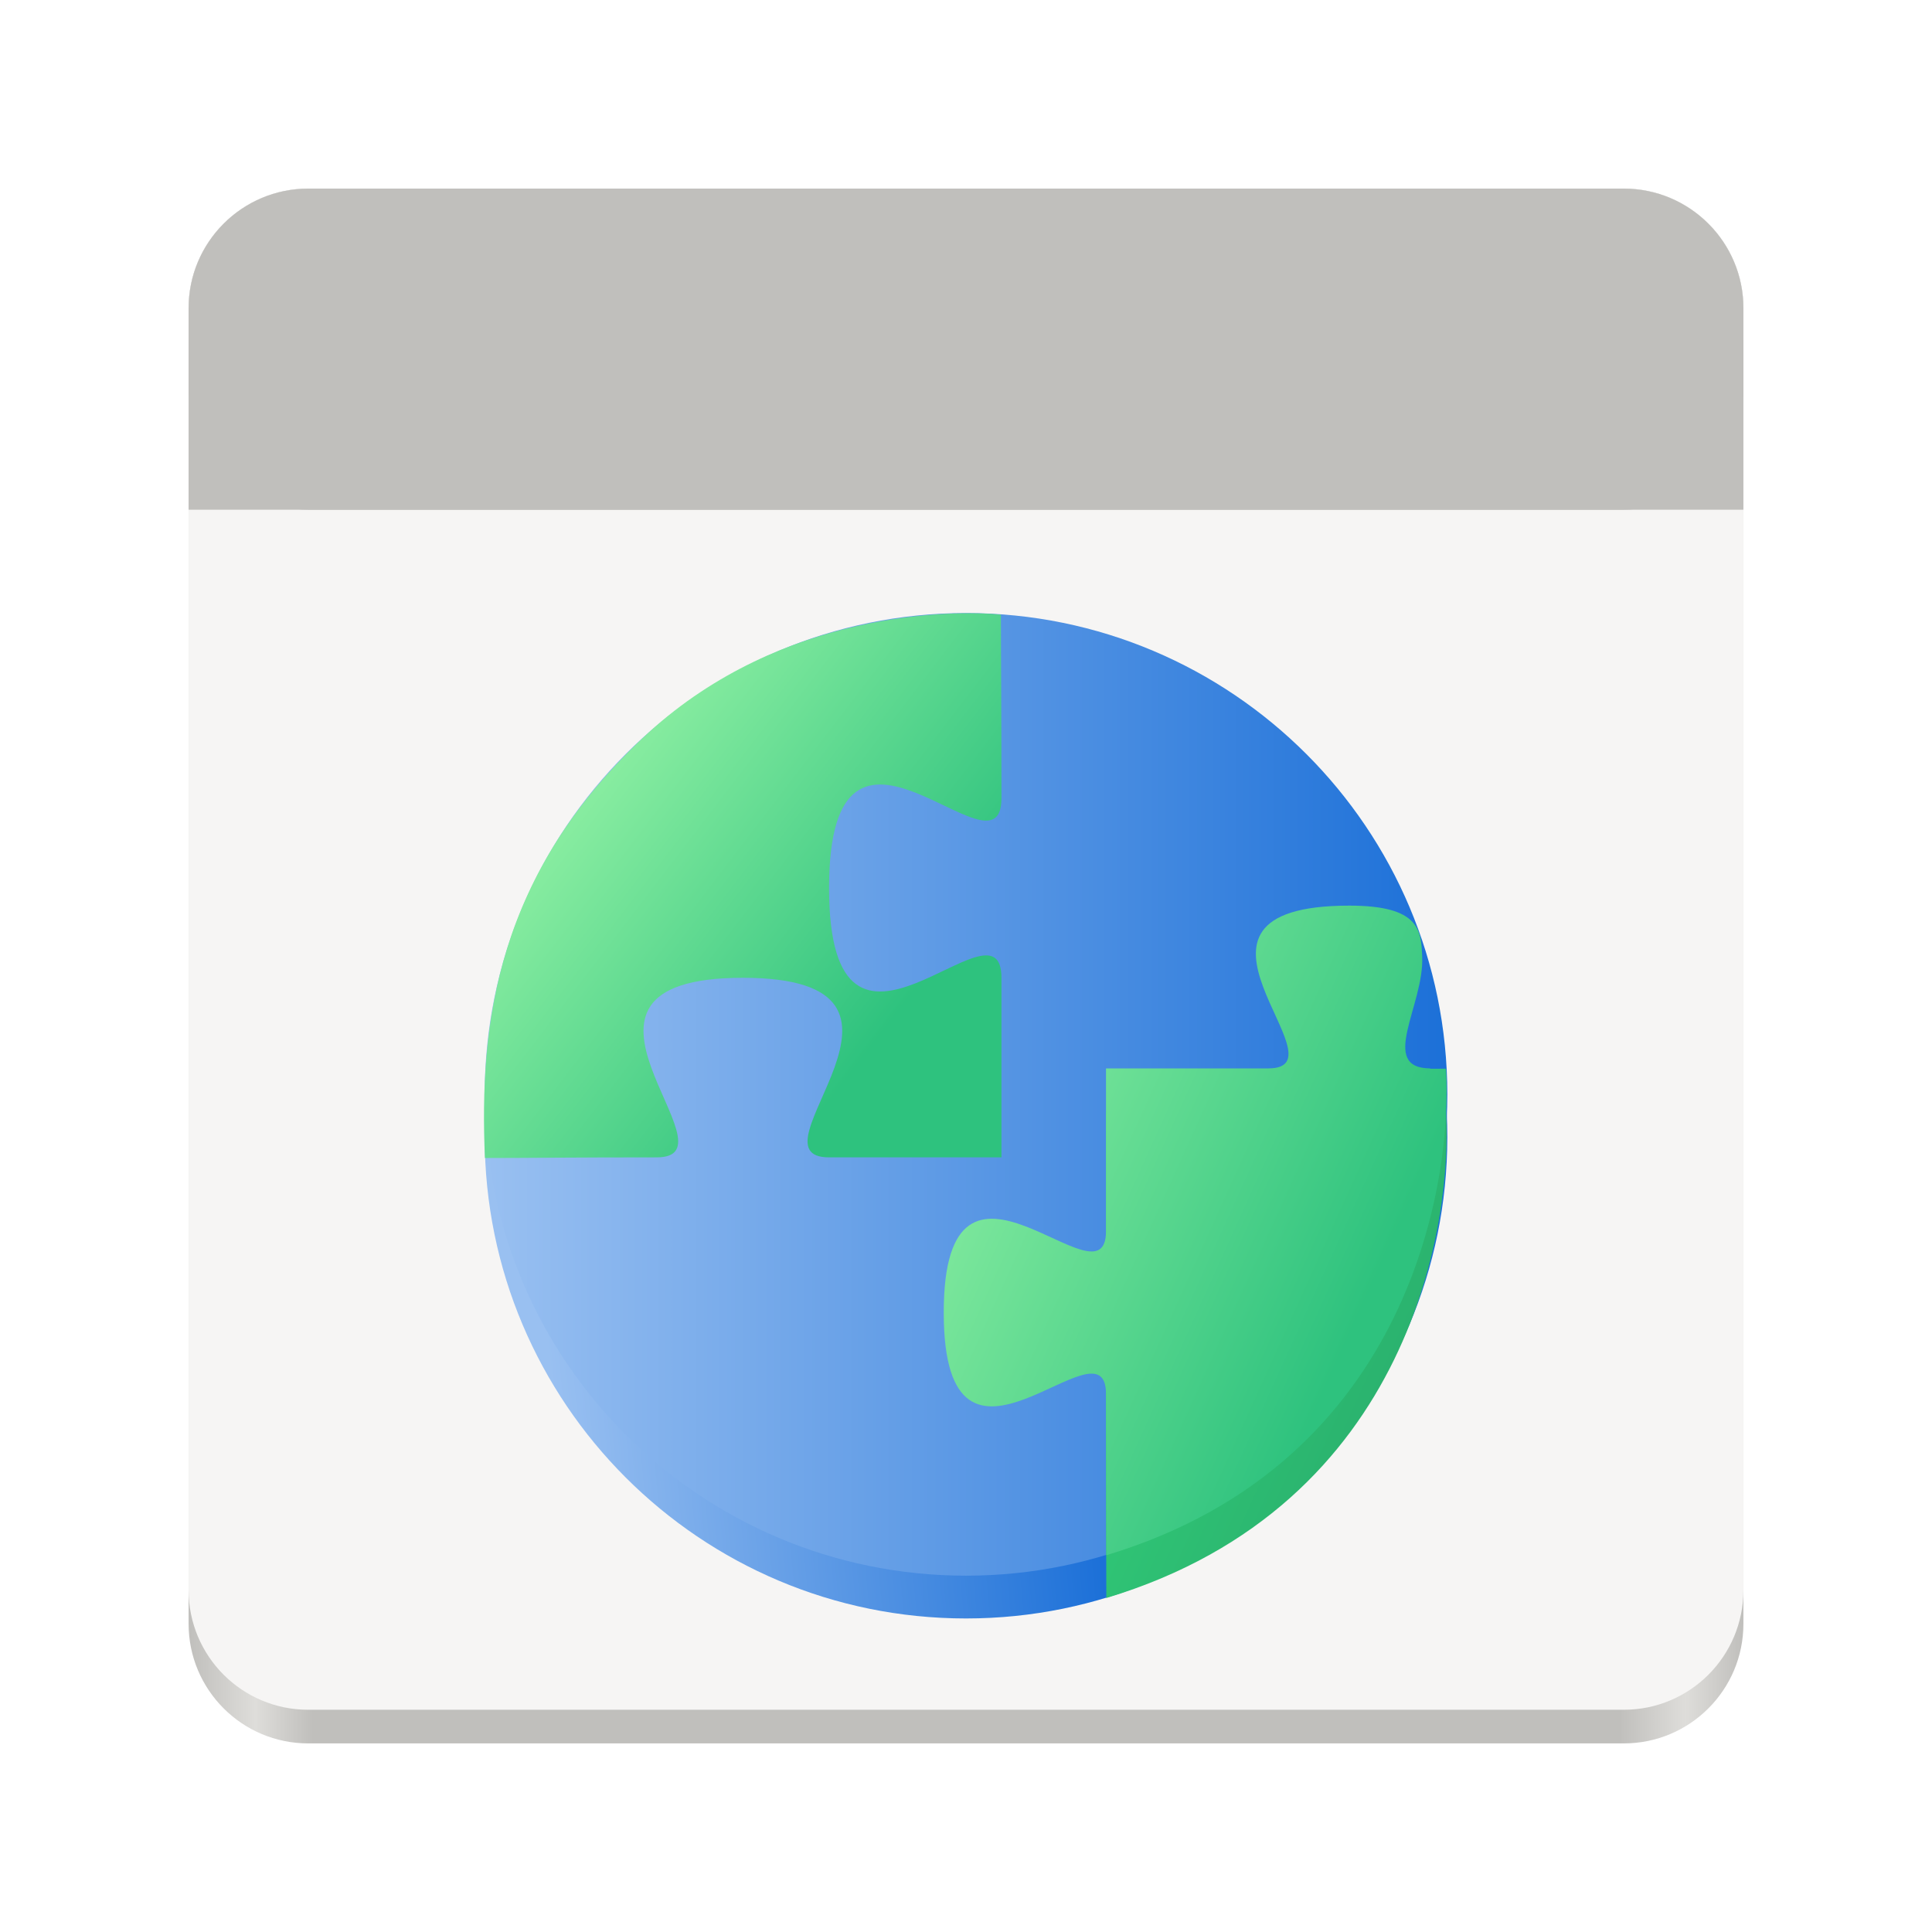
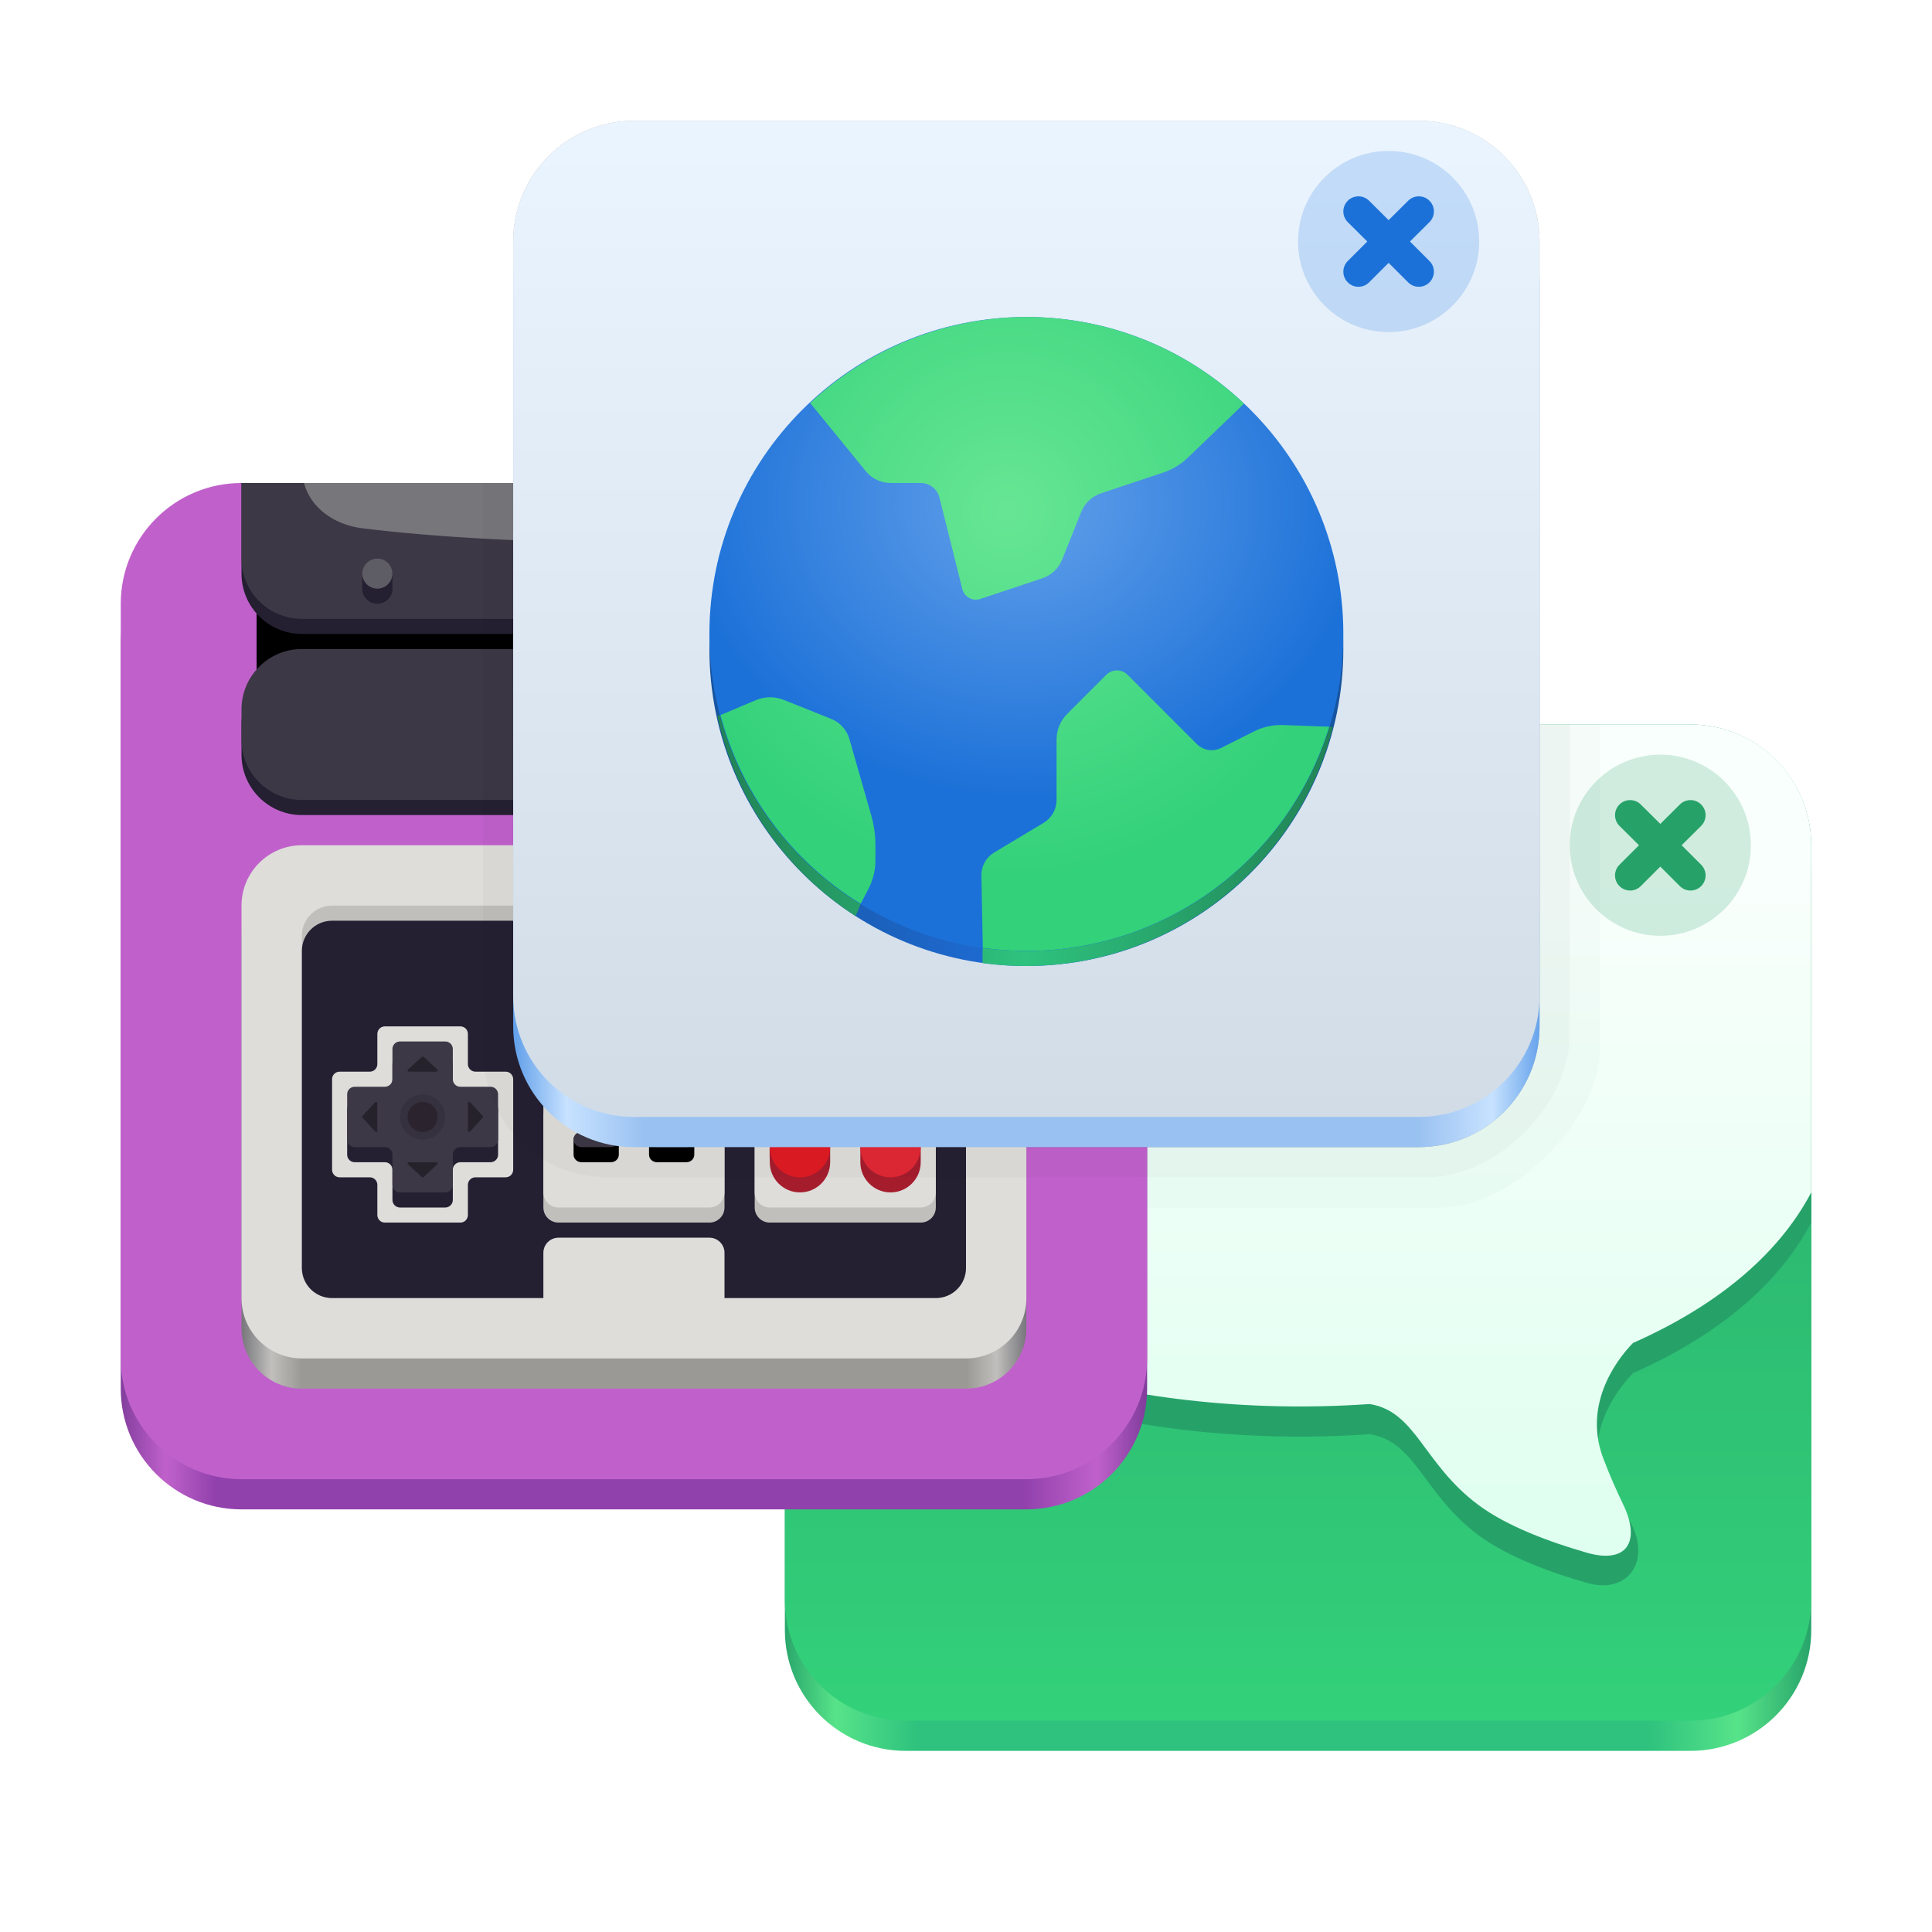
- <svg xmlns="http://www.w3.org/2000/svg" viewBox="0 0 128 128" version="1.1" width="128pt" height="128pt">
-   <defs>
-     <linearGradient y2="0" x2="103.01" gradientTransform="matrix(1 0 0 1 0 0)" gradientUnits="userSpaceOnUse" y1="0" id="Grad0" x1="0">
-       <stop offset="0%" stop-opacity="1" stop-color="#c0bfbc" />
-       <stop offset="4.31%" stop-opacity="1" stop-color="#deddda" />
-       <stop offset="8%" stop-opacity="1" stop-color="#c0bfbc" />
-       <stop offset="92%" stop-opacity="1" stop-color="#c0bfbc" />
-       <stop offset="96.264%" stop-opacity="1" stop-color="#deddda" />
-       <stop offset="100%" stop-opacity="1" stop-color="#c0bfbc" />
-     </linearGradient>
-     <linearGradient y2="-6.646" x2="34.171" gradientTransform="matrix(1 0 -0.103448 1 0 0)" gradientUnits="userSpaceOnUse" y1="0" id="Grad1" x1="0">
-       <stop offset="0%" stop-opacity="1" stop-color="#99c0f1" />
-       <stop offset="100%" stop-opacity="1" stop-color="#1c70d8" />
-     </linearGradient>
-     <linearGradient y2="0" x2="63.776" gradientTransform="matrix(1 0 0 1 0 0)" gradientUnits="userSpaceOnUse" y1="0" id="Grad2" x1="0">
-       <stop offset="0%" stop-opacity="1" stop-color="#99c0f1" />
-       <stop offset="100%" stop-opacity="1" stop-color="#1c70d8" />
-     </linearGradient>
-     <linearGradient y2="18.383" x2="34.008" gradientTransform="matrix(1 0 -0.748834 1 13.3638 0)" gradientUnits="userSpaceOnUse" y1="17.846" id="Grad3" x1="0">
-       <stop offset="0%" stop-opacity="1" stop-color="#8ff0a3" />
-       <stop offset="100%" stop-opacity="1" stop-color="#2ec27e" />
-     </linearGradient>
-     <linearGradient y2="21.59" x2="27.224" gradientTransform="matrix(1 0 -0.585061 1 15.446 0)" gradientUnits="userSpaceOnUse" y1="26.401" id="Grad4" x1="-9.063">
-       <stop offset="0%" stop-opacity="1" stop-color="#33d17a" />
-       <stop offset="100%" stop-opacity="1" stop-color="#26a268" />
-     </linearGradient>
-     <linearGradient y2="21.59" x2="27.224" gradientTransform="matrix(1 0 -0.585061 1 15.446 0)" gradientUnits="userSpaceOnUse" y1="26.401" id="Grad5" x1="-9.063">
-       <stop offset="0%" stop-opacity="1" stop-color="#8ff0a3" />
-       <stop offset="100%" stop-opacity="1" stop-color="#2ec27e" />
-     </linearGradient>
-   </defs>
-   <g id="App Icon">
-     <path d="M0 7.924 C0 3.548 3.548 0 7.924 0 L95.086 0 C99.462 0 103.01 3.548 103.01 7.924 L103.01 95.086 C103.01 99.462 99.462 103.01 95.086 103.01 L7.924 103.01 C3.548 103.01 0 99.462 0 95.086 L0 7.924 Z" transform="translate(12.4953, 12.4952)" style="fill:url(#Grad0); fill-rule:evenodd;stroke:none;" />
-     <path d="M0 7.924 C0 3.548 3.548 0 7.924 0 L95.086 0 C99.462 0 103.01 3.548 103.01 7.924 L103.01 92.858 C103.01 97.234 99.462 100.781 95.086 100.781 L7.924 100.781 C3.548 100.781 0 97.234 0 92.858 L0 7.924 Z" transform="translate(12.4953, 12.4952)" style="fill:#f6f5f4; fill-rule:evenodd;stroke:none;" />
-     <path d="M0 7.924 C0 3.548 3.548 0 7.924 0 L95.086 0 C99.462 0 103.01 3.548 103.01 7.924 L103.01 13.351 C103.01 17.727 99.462 21.275 95.086 21.275 L7.924 21.275 C3.548 21.275 0 17.727 0 13.351 L0 7.924 Z" transform="translate(12.4953, 12.4952)" style="fill:#c0bfbc; fill-rule:evenodd;stroke:none;" />
-     <path d="M0 0 L103.01 0 L103.01 11.245 L0 11.245 L0 0 Z" transform="translate(12.4953, 22.5252)" style="fill:#c0bfbc; fill-rule:evenodd;stroke:none;" />
-     <path d="M63.776 31.888 C63.776 49.5 49.5 63.776 31.888 63.776 C14.277 63.776 0 49.5 0 31.888 C0 14.277 14.277 0 31.888 0 C49.5 0 63.776 14.277 63.776 31.888 Z" transform="translate(32.1125, 43.4511)" style="fill:url(#Grad1); fill-rule:evenodd;stroke:none;" />
-     <path d="M63.776 31.888 C63.776 49.5 49.5 63.776 31.888 63.776 C14.277 63.776 0 49.5 0 31.888 C0 14.277 14.277 0 31.888 0 C49.5 0 63.776 14.277 63.776 31.888 Z" transform="translate(32.1125, 40.6165)" style="fill:url(#Grad2); fill-rule:evenodd;stroke:none;" />
-     <path d="M10.928 7.884 C19.779 -0.172 31.068 -0.225 34.248 0.093 C34.248 3.067 34.284 6.306 34.284 12.255 C34.284 18.203 22.863 3.331 22.863 18.203 C22.863 33.075 34.284 18.203 34.284 24.152 C34.284 30.101 34.284 33.075 34.284 36.049 C31.429 36.049 28.573 36.049 22.863 36.049 C17.151 36.049 31.429 24.152 17.151 24.152 C2.874 24.152 17.151 36.049 11.441 36.049 C5.73 36.049 2.917 36.091 0.062 36.091 C-0.313 27.285 0.752 17.212 10.928 7.884 Z" transform="translate(32.0653, 40.6296)" style="fill:url(#Grad3); fill-rule:evenodd;stroke:none;" />
-     <path d="M0 0 C8.062 0 5.375 0 10.75 0 C16.125 0 18.007 0 21.5 0 C21.558 0.059 19.837 0.019 22.524 0.019 C22.971 7.06 20.395 26.123 0.022 32.253 C0.022 29.557 0 26.96 0 21.568 C0 16.176 0 16.176 0 10.784 C0 5.392 0 2.696 0 0 Z" transform="translate(73.2752, 73.6187)" style="fill:url(#Grad4); fill-rule:evenodd;stroke:none;" />
-     <path d="M10.75 10.784 C18.812 10.784 16.125 10.784 21.5 10.784 C26.875 10.784 13.438 0 26.875 0 C31.58 0 31.622 1.668 31.699 3.386 C31.84 6.576 28.757 10.784 32.25 10.784 C32.308 10.843 30.587 10.803 33.275 10.803 C33.721 17.844 31.145 36.907 10.772 43.037 C10.772 40.341 10.75 37.744 10.75 32.352 C10.75 26.96 0 40.44 0 26.96 C0 13.48 10.75 26.96 10.75 21.568 C10.75 16.176 10.75 13.48 10.75 10.784 Z" transform="translate(62.5252, 60)" style="fill:url(#Grad5); fill-rule:evenodd;stroke:none;" />
-   </g>
+ <svg xmlns="http://www.w3.org/2000/svg" height="128px" viewBox="0 0 128 128" width="128px">
+   <filter id="a" height="100%" width="100%" x="0%" y="0%">
+     <feColorMatrix color-interpolation-filters="sRGB" values="0 0 0 0 1 0 0 0 0 1 0 0 0 0 1 0 0 0 1 0" />
+   </filter>
+   <linearGradient id="b" gradientTransform="matrix(0.232143 0 0 0.328947 -218.5669 263.827)" gradientUnits="userSpaceOnUse" x1="1459.042" x2="1164.374" y1="-456.445" y2="-456.445">
+     <stop offset="0" stop-color="#26a269" />
+     <stop offset="0.073" stop-color="#57e389" />
+     <stop offset="0.16" stop-color="#2ec27e" />
+     <stop offset="0.868" stop-color="#2ec27e" />
+     <stop offset="0.947" stop-color="#57e389" />
+     <stop offset="1" stop-color="#26a269" />
+   </linearGradient>
+   <linearGradient id="c" gradientUnits="userSpaceOnUse" x1="88.272" x2="88.272" y1="47.551" y2="114.071">
+     <stop offset="0" stop-color="#26a269" />
+     <stop offset="1" stop-color="#33d17a" />
+   </linearGradient>
+   <linearGradient id="d" gradientUnits="userSpaceOnUse" x1="91.922" x2="91.922" y1="57.975" y2="116.47">
+     <stop offset="0" stop-color="#f9fffc" />
+     <stop offset="1" stop-color="#d7ffec" />
+   </linearGradient>
+   <mask id="e">
+     <g filter="url(#a)">
+       <rect fill-opacity="0.2" height="153.6" width="153.6" x="-12.8" y="-12.8" />
+     </g>
+   </mask>
+   <clipPath id="f">
+     <rect height="152" width="192" />
+   </clipPath>
+   <mask id="g">
+     <g filter="url(#a)">
+       <rect fill-opacity="0.02" height="153.6" width="153.6" x="-12.8" y="-12.8" />
+     </g>
+   </mask>
+   <clipPath id="h">
+     <rect height="152" width="192" />
+   </clipPath>
+   <linearGradient id="i" gradientTransform="matrix(0.232143 0 0 0.328947 -218.5669 263.827)" gradientUnits="userSpaceOnUse" x1="1268.559" x2="975.625" y1="-498.054" y2="-498.054">
+     <stop offset="0" stop-color="#813d9c" />
+     <stop offset="0.048" stop-color="#c061cb" />
+     <stop offset="0.119" stop-color="#9141ac" />
+     <stop offset="0.906" stop-color="#9141ac" />
+     <stop offset="0.955" stop-color="#c061cb" />
+     <stop offset="1" stop-color="#813d9c" />
+   </linearGradient>
+   <mask id="j">
+     <g filter="url(#a)">
+       <rect fill-opacity="0.3" height="153.6" width="153.6" x="-12.8" y="-12.8" />
+     </g>
+   </mask>
+   <clipPath id="k">
+     <rect height="152" width="192" />
+   </clipPath>
+   <linearGradient id="l" gradientUnits="userSpaceOnUse" x1="16" x2="68" y1="75" y2="75">
+     <stop offset="0" stop-color="#77767b" />
+     <stop offset="0.038" stop-color="#c0bfbc" />
+     <stop offset="0.077" stop-color="#9a9996" />
+     <stop offset="0.923" stop-color="#9a9996" />
+     <stop offset="0.962" stop-color="#c0bfbc" />
+     <stop offset="1" stop-color="#77767b" />
+   </linearGradient>
+   <radialGradient id="m" cx="49" cy="68" gradientUnits="userSpaceOnUse" r="2">
+     <stop offset="0" stop-color="#c01c27" />
+     <stop offset="1" stop-color="#e01b24" />
+   </radialGradient>
+   <radialGradient id="n" cx="55" cy="68" gradientUnits="userSpaceOnUse" r="2">
+     <stop offset="0" stop-color="#c01c28" />
+     <stop offset="1" stop-color="#e12734" />
+   </radialGradient>
+   <mask id="o">
+     <g filter="url(#a)">
+       <rect fill-opacity="0.3" height="153.6" width="153.6" x="-12.8" y="-12.8" />
+     </g>
+   </mask>
+   <clipPath id="p">
+     <rect height="152" width="192" />
+   </clipPath>
+   <radialGradient id="q" cx="27" cy="66" gradientUnits="userSpaceOnUse" r="1">
+     <stop offset="0" stop-color="#26222c" stop-opacity="0" />
+     <stop offset="1" stop-color="#2b242f" />
+   </radialGradient>
+   <mask id="r">
+     <g filter="url(#a)">
+       <rect fill-opacity="0.5" height="153.6" width="153.6" x="-12.8" y="-12.8" />
+     </g>
+   </mask>
+   <clipPath id="s">
+     <rect height="152" width="192" />
+   </clipPath>
+   <mask id="t">
+     <g filter="url(#a)">
+       <rect fill-opacity="0.5" height="153.6" width="153.6" x="-12.8" y="-12.8" />
+     </g>
+   </mask>
+   <clipPath id="u">
+     <rect height="152" width="192" />
+   </clipPath>
+   <mask id="v">
+     <g filter="url(#a)">
+       <rect fill-opacity="0.5" height="153.6" width="153.6" x="-12.8" y="-12.8" />
+     </g>
+   </mask>
+   <clipPath id="w">
+     <rect height="152" width="192" />
+   </clipPath>
+   <mask id="x">
+     <g filter="url(#a)">
+       <rect fill-opacity="0.5" height="153.6" width="153.6" x="-12.8" y="-12.8" />
+     </g>
+   </mask>
+   <clipPath id="y">
+     <rect height="152" width="192" />
+   </clipPath>
+   <mask id="z">
+     <g filter="url(#a)">
+       <rect fill-opacity="0.03" height="153.6" width="153.6" x="-12.8" y="-12.8" />
+     </g>
+   </mask>
+   <linearGradient id="A" gradientUnits="userSpaceOnUse" x1="40" x2="112" y1="71" y2="71">
+     <stop offset="0" stop-color="#060012" />
+     <stop offset="0.593" stop-color="#060012" />
+     <stop offset="0.602" stop-color="#072f1e" />
+     <stop offset="1" stop-color="#072f1e" />
+   </linearGradient>
+   <clipPath id="B">
+     <rect height="152" width="192" />
+   </clipPath>
+   <linearGradient id="C" gradientTransform="matrix(0.232143 0 0 0.328947 -218.5669 263.827)" gradientUnits="userSpaceOnUse" x1="1381.696" x2="1088.344" y1="-581.322" y2="-581.322">
+     <stop offset="0" stop-color="#62a0ea" />
+     <stop offset="0.049" stop-color="#c7e2ff" />
+     <stop offset="0.122" stop-color="#99c1f1" />
+     <stop offset="0.873" stop-color="#99c1f1" />
+     <stop offset="0.949" stop-color="#c7e2ff" />
+     <stop offset="1" stop-color="#62a0ea" />
+   </linearGradient>
+   <linearGradient id="D" gradientUnits="userSpaceOnUse" x1="64" x2="64" y1="7" y2="74.047">
+     <stop offset="0" stop-color="#ebf5ff" />
+     <stop offset="1" stop-color="#d1dce7" />
+   </linearGradient>
+   <mask id="E">
+     <g filter="url(#a)">
+       <rect fill-opacity="0.3" height="153.6" width="153.6" x="-12.8" y="-12.8" />
+     </g>
+   </mask>
+   <clipPath id="F">
+     <rect height="152" width="192" />
+   </clipPath>
+   <linearGradient id="G" gradientUnits="userSpaceOnUse" x1="47" x2="89" y1="43" y2="43">
+     <stop offset="0" stop-color="#17549f" />
+     <stop offset="0.5" stop-color="#1f6dd7" />
+     <stop offset="1" stop-color="#17549f" />
+   </linearGradient>
+   <linearGradient id="H" gradientUnits="userSpaceOnUse" x1="47.529" x2="88.312" y1="55.679" y2="55.679">
+     <stop offset="0" stop-color="#218255" />
+     <stop offset="0.5" stop-color="#2ec27e" />
+     <stop offset="1" stop-color="#218255" />
+   </linearGradient>
+   <radialGradient id="I" cx="67.783" cy="205.436" gradientTransform="matrix(0 0.921167 -1.072451 0 288.1032 -29.00269)" gradientUnits="userSpaceOnUse" r="21">
+     <stop offset="0" stop-color="#62a0ea" />
+     <stop offset="1" stop-color="#1c71d8" />
+   </radialGradient>
+   <radialGradient id="J" cx="66.734" cy="206.181" gradientTransform="matrix(0 1.204154 -1.185616 0 311.1862 -46.5007)" gradientUnits="userSpaceOnUse" r="20.165">
+     <stop offset="0" stop-color="#67e694" />
+     <stop offset="1" stop-color="#33d17a" />
+   </radialGradient>
+   <path d="m 60 50.617 h 52 c 4.418 0 8 3.578 8 8 v 49.383 c 0 4.418 -3.582 8 -8 8 h -52 c -4.418 0 -8 -3.582 -8 -8 v -49.383 c 0 -4.422 3.582 -8 8 -8 z m 0 0" fill="url(#b)" />
+   <path d="m 60 48 h 52 c 4.418 0 8 3.582 8 8 v 50 c 0 4.418 -3.582 8 -8 8 h -52 c -4.418 0 -8 -3.582 -8 -8 v -50 c 0 -4.418 3.582 -8 8 -8 z m 0 0" fill="url(#c)" />
+   <path d="m 60 50 c -4.434 0 -8 3.566 -8 8 v 23 c 5.605 10.449 22.812 15.141 38.742 14.02 c 3.082 0.492 3.531 3.93 7.168 6.66 c 1.914 1.438 4.77 2.488 7.223 3.191 c 2.652 0.766 4.199 -1.328 2.996 -3.812 c -0.438 -0.906 -1.488 -1.332 -1.91 -2.441 c -1.484 -3.898 1.367 -7.035 1.977 -7.645 c 5.293 -2.344 9.531 -5.66 11.805 -9.973 v -23 c 0 -4.434 -3.566 -8 -8 -8 z m 0 0" fill="#26a269" />
+   <path d="m 60 48 c -4.434 0 -8 3.566 -8 8 v 23 c 5.605 10.449 22.812 15.141 38.742 14.02 c 3.082 0.492 3.531 3.93 7.168 6.66 c 1.914 1.438 4.77 2.488 7.223 3.191 c 2.652 0.766 3.602 -0.73 2.398 -3.215 c -0.438 -0.906 -0.891 -1.93 -1.312 -3.039 c -1.484 -3.898 1.367 -7.035 1.977 -7.645 c 5.293 -2.344 9.531 -5.66 11.805 -9.973 v -23 c 0 -4.434 -3.566 -8 -8 -8 z m 0 0" fill="url(#d)" />
+   <g mask="url(#e)">
+     <g clip-path="url(#f)" transform="matrix(1 0 0 1 -8 -16)">
+       <path d="m 124 72 c 0 3.312 -2.688 6 -6 6 s -6 -2.688 -6 -6 s 2.688 -6 6 -6 s 6 2.688 6 6 z m 0 0" fill="#26a269" />
+     </g>
+   </g>
+   <path d="m 108 53.008 c -0.266 0 -0.52 0.105 -0.707 0.293 c -0.391 0.391 -0.391 1.023 0 1.414 l 1.293 1.285 l -1.293 1.293 c -0.391 0.391 -0.391 1.023 0 1.414 s 1.023 0.391 1.414 0 l 1.293 -1.293 l 1.293 1.293 c 0.391 0.391 1.023 0.391 1.414 0 s 0.391 -1.023 0 -1.414 l -1.293 -1.293 l 1.293 -1.285 c 0.391 -0.391 0.391 -1.023 0 -1.414 c -0.188 -0.188 -0.441 -0.293 -0.707 -0.293 s -0.52 0.105 -0.707 0.293 l -1.293 1.285 l -1.293 -1.285 c -0.188 -0.188 -0.441 -0.293 -0.707 -0.293 z m 0 0" fill="#26a269" />
+   <g mask="url(#g)">
+     <g clip-path="url(#h)" transform="matrix(1 0 0 1 -8 -16)">
+       <path d="m 114 64 v 21.5 c 0 4.711 -5.789 10.5 -10.5 10.5 h -19.5 s 0.207 -31.703 0 -32 z m 0 0" fill="#072f1e" />
+     </g>
+   </g>
+   <path d="m 16 34.617 h 52 c 4.418 0 8 3.578 8 8 v 49.383 c 0 4.418 -3.582 8 -8 8 h -52 c -4.418 0 -8 -3.582 -8 -8 v -49.383 c 0 -4.422 3.582 -8 8 -8 z m 0 0" fill="url(#i)" />
+   <path d="m 16 32 h 52 c 4.418 0 8 3.582 8 8 v 50 c 0 4.418 -3.582 8 -8 8 h -52 c -4.418 0 -8 -3.582 -8 -8 v -50 c 0 -4.418 3.582 -8 8 -8 z m 0 0" fill="#c061cb" />
+   <g mask="url(#j)">
+     <g clip-path="url(#k)" transform="matrix(1 0 0 1 -8 -16)">
+       <path d="m 50 24 h 52 c 4.418 0 8 3.582 8 8 v 52 c 0 4.418 -3.582 8 -8 8 h -52 c -4.418 0 -8 -3.582 -8 -8 v -52 c 0 -4.418 3.582 -8 8 -8 z m 0 0" />
+     </g>
+   </g>
+   <path d="m 17 33 h 50 v 16 h -50 z m 0 0" />
+   <path d="m 20 44 h 44 c 2.211 0 4 1.789 4 4 v 2 c 0 2.211 -1.789 4 -4 4 h -44 c -2.211 0 -4 -1.789 -4 -4 v -2 c 0 -2.211 1.789 -4 4 -4 z m 0 0" fill="#241f31" />
+   <path d="m 16 32 v 6 c 0 2.215 1.785 4 4 4 h 44 c 2.215 0 4 -1.785 4 -4 v -6 z m 0 0" fill="#241f31" />
+   <path d="m 20 43 h 44 c 2.211 0 4 1.789 4 4 v 2 c 0 2.211 -1.789 4 -4 4 h -44 c -2.211 0 -4 -1.789 -4 -4 v -2 c 0 -2.211 1.789 -4 4 -4 z m 0 0" fill="#3d3846" />
+   <path d="m 16 32 v 5 c 0 2.215 1.785 4 4 4 h 44 c 2.215 0 4 -1.785 4 -4 v -5 z m 0 0" fill="#3d3846" />
+   <path d="m 20.137 32 c 0.453 1.664 2.016 2.77 3.863 3 c 9.84 1.223 26.023 1.348 36 0 c 1.848 -0.25 3.41 -1.344 3.863 -3 z m 0 0" fill="#77767b" />
+   <path d="m 25 37 c 0.551 0 1 0.449 1 1 v 1 c 0 0.551 -0.449 1 -1 1 s -1 -0.449 -1 -1 v -1 c 0 -0.551 0.449 -1 1 -1 z m 0 0" fill="#241f31" />
+   <path d="m 26 38 c 0 0.551 -0.449 1 -1 1 s -1 -0.449 -1 -1 s 0.449 -1 1 -1 s 1 0.449 1 1 z m 0 0" fill="#5e5c64" />
+   <path d="m 20 58 h 44 c 2.211 0 4 1.789 4 4 v 26 c 0 2.211 -1.789 4 -4 4 h -44 c -2.211 0 -4 -1.789 -4 -4 v -26 c 0 -2.211 1.789 -4 4 -4 z m 0 0" fill="url(#l)" />
+   <path d="m 20 56 h 44 c 2.211 0 4 1.789 4 4 v 26 c 0 2.211 -1.789 4 -4 4 h -44 c -2.211 0 -4 -1.789 -4 -4 v -26 c 0 -2.211 1.789 -4 4 -4 z m 0 0" fill="#deddda" />
+   <path d="m 22 60 h 40 c 1.105 0 2 0.895 2 2 v 22 c 0 1.105 -0.895 2 -2 2 h -40 c -1.105 0 -2 -0.895 -2 -2 v -22 c 0 -1.105 0.895 -2 2 -2 z m 0 0" fill="#c0bfbc" />
+   <path d="m 22 61 h 40 c 1.105 0 2 0.895 2 2 v 21 c 0 1.105 -0.895 2 -2 2 h -40 c -1.105 0 -2 -0.895 -2 -2 v -21 c 0 -1.105 0.895 -2 2 -2 z m 0 0" fill="#241f31" />
+   <path d="m 37 59 h 10 c 0.551 0 1 0.449 1 1 v 4 c 0 0.551 -0.449 1 -1 1 h -10 c -0.551 0 -1 -0.449 -1 -1 v -4 c 0 -0.551 0.449 -1 1 -1 z m 0 0" fill="#c0bfbc" />
+   <path d="m 37 58 h 10 c 0.551 0 1 0.449 1 1 v 4 c 0 0.551 -0.449 1 -1 1 h -10 c -0.551 0 -1 -0.449 -1 -1 v -4 c 0 -0.551 0.449 -1 1 -1 z m 0 0" fill="#deddda" />
+   <path d="m 37 67 h 10 c 0.551 0 1 0.449 1 1 v 2 c 0 0.551 -0.449 1 -1 1 h -10 c -0.551 0 -1 -0.449 -1 -1 v -2 c 0 -0.551 0.449 -1 1 -1 z m 0 0" fill="#c0bfbc" />
+   <path d="m 37 66 h 10 c 0.551 0 1 0.449 1 1 v 2 c 0 0.551 -0.449 1 -1 1 h -10 c -0.551 0 -1 -0.449 -1 -1 v -2 c 0 -0.551 0.449 -1 1 -1 z m 0 0" fill="#deddda" />
+   <path d="m 37 82 h 10 c 0.551 0 1 0.449 1 1 v 4 c 0 0.551 -0.449 1 -1 1 h -10 c -0.551 0 -1 -0.449 -1 -1 v -4 c 0 -0.551 0.449 -1 1 -1 z m 0 0" fill="#deddda" />
+   <path d="m 37 73 h 10 c 0.551 0 1 0.449 1 1 v 6 c 0 0.551 -0.449 1 -1 1 h -10 c -0.551 0 -1 -0.449 -1 -1 v -6 c 0 -0.551 0.449 -1 1 -1 z m 0 0" fill="#c0bfbc" />
+   <path d="m 37 72 h 10 c 0.551 0 1 0.449 1 1 v 6 c 0 0.551 -0.449 1 -1 1 h -10 c -0.551 0 -1 -0.449 -1 -1 v -6 c 0 -0.551 0.449 -1 1 -1 z m 0 0" fill="#deddda" />
+   <path d="m 51 73 h 10 c 0.551 0 1 0.449 1 1 v 6 c 0 0.551 -0.449 1 -1 1 h -10 c -0.551 0 -1 -0.449 -1 -1 v -6 c 0 -0.551 0.449 -1 1 -1 z m 0 0" fill="#c0bfbc" />
+   <path d="m 51 72 h 10 c 0.551 0 1 0.449 1 1 v 6 c 0 0.551 -0.449 1 -1 1 h -10 c -0.551 0 -1 -0.449 -1 -1 v -6 c 0 -0.551 0.449 -1 1 -1 z m 0 0" fill="#deddda" />
+   <path d="m 53 74 c -1.105 0 -2 0.895 -2 2 c -0.027 0.016 0 1 0 1 c 0 1.105 0.895 2 2 2 s 2 -0.895 2 -2 v -1 c 0 -1.105 -0.895 -2 -2 -2 z m 6 0 c -1.105 0 -2 0.895 -2 2 v 1 c 0 1.105 0.895 2 2 2 s 2 -0.895 2 -2 v -1 c 0 -1.105 -0.895 -2 -2 -2 z m 0 0" fill="#a51d2d" />
+   <path d="m 55 76 c 0 1.105 -0.895 2 -2 2 s -2 -0.895 -2 -2 s 0.895 -2 2 -2 s 2 0.895 2 2 z m 0 0" fill="url(#m)" />
+   <path d="m 61 76 c 0 1.105 -0.895 2 -2 2 s -2 -0.895 -2 -2 s 0.895 -2 2 -2 s 2 0.895 2 2 z m 0 0" fill="url(#n)" />
+   <path d="m 38.527 75 c -0.293 0 -0.527 0.223 -0.527 0.5 v 1 c 0 0.277 0.234 0.5 0.527 0.5 h 1.945 c 0.293 0 0.527 -0.223 0.527 -0.5 v -1 c 0 -0.277 -0.234 -0.5 -0.527 -0.5 z m 5 0 c -0.293 0 -0.527 0.223 -0.527 0.5 v 1 c 0 0.277 0.234 0.5 0.527 0.5 h 1.945 c 0.293 0 0.527 -0.223 0.527 -0.5 v -1 c 0 -0.277 -0.234 -0.5 -0.527 -0.5 z m 0 0" />
+   <path d="m 38.527 75 c -0.293 0 -0.527 0.223 -0.527 0.5 s 0.234 0.5 0.527 0.5 h 1.945 c 0.293 0 0.527 -0.223 0.527 -0.5 s -0.234 -0.5 -0.527 -0.5 z m 5 0 c -0.293 0 -0.527 0.223 -0.527 0.5 s 0.234 0.5 0.527 0.5 h 1.945 c 0.293 0 0.527 -0.223 0.527 -0.5 s -0.234 -0.5 -0.527 -0.5 z m 0 0" fill="#3d3846" />
+   <path d="m 25 68.5 v 2 c 0 0.277 -0.223 0.5 -0.5 0.5 h -2 c -0.277 0 -0.5 0.223 -0.5 0.5 v 6 c 0 0.277 0.223 0.5 0.5 0.5 h 2 c 0.277 0 0.5 0.223 0.5 0.5 v 2 c 0 0.277 0.223 0.5 0.5 0.5 h 5 c 0.277 0 0.5 -0.223 0.5 -0.5 v -2 c 0 -0.277 0.223 -0.5 0.5 -0.5 h 2 c 0.277 0 0.5 -0.223 0.5 -0.5 v -6 c 0 -0.277 -0.223 -0.5 -0.5 -0.5 h -2 c -0.277 0 -0.5 -0.223 -0.5 -0.5 v -2 c 0 -0.277 -0.223 -0.5 -0.5 -0.5 h -5 c -0.277 0 -0.5 0.223 -0.5 0.5 z m 0 0" fill="#deddda" />
+   <path d="m 26 70.5 v 2 c 0 0.277 -0.223 0.5 -0.5 0.5 h -2 c -0.277 0 -0.5 0.223 -0.5 0.5 v 3 c 0 0.277 0.223 0.5 0.5 0.5 h 2 c 0.277 0 0.5 0.223 0.5 0.5 v 2 c 0 0.277 0.223 0.5 0.5 0.5 h 3 c 0.277 0 0.5 -0.223 0.5 -0.5 v -2 c 0 -0.277 0.223 -0.5 0.5 -0.5 h 2 c 0.277 0 0.5 -0.223 0.5 -0.5 v -3 c 0 -0.277 -0.223 -0.5 -0.5 -0.5 h -2 c -0.277 0 -0.5 -0.223 -0.5 -0.5 v -2 c 0 -0.277 -0.223 -0.5 -0.5 -0.5 h -3 c -0.277 0 -0.5 0.223 -0.5 0.5 z m 0 0" fill="#241f31" />
+   <path d="m 26 69.5 v 2 c 0 0.277 -0.223 0.5 -0.5 0.5 h -2 c -0.277 0 -0.5 0.223 -0.5 0.5 v 3 c 0 0.277 0.223 0.5 0.5 0.5 h 2 c 0.277 0 0.5 0.223 0.5 0.5 v 2 c 0 0.277 0.223 0.5 0.5 0.5 h 3 c 0.277 0 0.5 -0.223 0.5 -0.5 v -2 c 0 -0.277 0.223 -0.5 0.5 -0.5 h 2 c 0.277 0 0.5 -0.223 0.5 -0.5 v -3 c 0 -0.277 -0.223 -0.5 -0.5 -0.5 h -2 c -0.277 0 -0.5 -0.223 -0.5 -0.5 v -2 c 0 -0.277 -0.223 -0.5 -0.5 -0.5 h -3 c -0.277 0 -0.5 0.223 -0.5 0.5 z m 0 0" fill="#3d3846" />
+   <g mask="url(#o)">
+     <g clip-path="url(#p)" transform="matrix(1 0 0 1 -8 -16)">
+       <path d="m 37.5 90 c 0 0.828 -0.672 1.5 -1.5 1.5 s -1.5 -0.672 -1.5 -1.5 s 0.672 -1.5 1.5 -1.5 s 1.5 0.672 1.5 1.5 z m 0 0" fill="#25232d" />
+     </g>
+   </g>
+   <path d="m 29 74 c 0 0.551 -0.449 1 -1 1 s -1 -0.449 -1 -1 s 0.449 -1 1 -1 s 1 0.449 1 1 z m 0 0" fill="url(#q)" />
+   <g mask="url(#r)">
+     <g clip-path="url(#s)" transform="matrix(1 0 0 1 -8 -16)">
+       <path d="m 35.938 86.027 l -0.91 0.832 c -0.027 0.023 -0.035 0.059 -0.02 0.09 c 0.012 0.031 0.047 0.051 0.082 0.051 h 1.82 c 0.035 0 0.07 -0.02 0.082 -0.051 c 0.016 -0.031 0.008 -0.066 -0.02 -0.09 l -0.891 -0.832 c -0.02 -0.016 -0.047 -0.027 -0.07 -0.027 c -0.027 0 -0.055 0.008 -0.074 0.027 z m 0 0" fill="#0d0b11" />
+     </g>
+   </g>
+   <g mask="url(#t)">
+     <g clip-path="url(#u)" transform="matrix(1 0 0 1 -8 -16)">
+       <path d="m 35.938 93.973 l -0.91 -0.832 c -0.027 -0.023 -0.035 -0.059 -0.02 -0.09 c 0.012 -0.031 0.047 -0.051 0.082 -0.051 h 1.82 c 0.035 0 0.07 0.02 0.082 0.051 c 0.016 0.031 0.008 0.066 -0.02 0.09 l -0.891 0.832 c -0.02 0.016 -0.047 0.027 -0.07 0.027 c -0.027 0 -0.055 -0.008 -0.074 -0.027 z m 0 0" fill="#0d0b11" />
+     </g>
+   </g>
+   <g mask="url(#v)">
+     <g clip-path="url(#w)" transform="matrix(1 0 0 1 -8 -16)">
+       <path d="m 39.973 90.062 l -0.832 0.91 c -0.023 0.027 -0.059 0.035 -0.09 0.02 c -0.031 -0.012 -0.051 -0.047 -0.051 -0.082 v -1.82 c 0 -0.035 0.02 -0.07 0.051 -0.082 c 0.031 -0.016 0.066 -0.008 0.09 0.02 l 0.832 0.891 c 0.016 0.02 0.027 0.047 0.027 0.07 c 0 0.027 -0.008 0.055 -0.027 0.074 z m 0 0" fill="#0d0b11" />
+     </g>
+   </g>
+   <g mask="url(#x)">
+     <g clip-path="url(#y)" transform="matrix(1 0 0 1 -8 -16)">
+       <path d="m 32.027 90.062 l 0.832 0.91 c 0.023 0.027 0.059 0.035 0.09 0.02 c 0.031 -0.012 0.051 -0.047 0.051 -0.082 v -1.82 c 0 -0.035 -0.02 -0.07 -0.051 -0.082 c -0.031 -0.016 -0.066 -0.008 -0.09 0.02 l -0.832 0.891 c -0.016 0.02 -0.027 0.047 -0.027 0.07 c 0 0.027 0.008 0.055 0.027 0.074 z m 0 0" fill="#0d0b11" />
+     </g>
+   </g>
+   <g mask="url(#z)">
+     <g clip-path="url(#B)" transform="matrix(1 0 0 1 -8 -16)">
+       <path d="m 112 64 v 20.5 c 0 4.711 -4.789 9.5 -9.5 9.5 h -54.25 c -4.711 0 -8.25 -3.789 -8.25 -8.5 v -37.5 h 32.211 l -0.211 16 z m 0 0" fill="url(#A)" />
+     </g>
+   </g>
+   <path d="m 42 10.617 h 52 c 4.418 0 8 3.578 8 8 v 49.383 c 0 4.418 -3.582 8 -8 8 h -52 c -4.418 0 -8 -3.582 -8 -8 v -49.383 c 0 -4.422 3.582 -8 8 -8 z m 0 0" fill="url(#C)" />
+   <path d="m 42 8 h 52 c 4.418 0 8 3.582 8 8 v 50 c 0 4.418 -3.582 8 -8 8 h -52 c -4.418 0 -8 -3.582 -8 -8 v -50 c 0 -4.418 3.582 -8 8 -8 z m 0 0" fill="url(#D)" />
+   <g mask="url(#E)">
+     <g clip-path="url(#F)" transform="matrix(1 0 0 1 -8 -16)">
+       <path d="m 106 32 c 0 3.312 -2.688 6 -6 6 s -6 -2.688 -6 -6 s 2.688 -6 6 -6 s 6 2.688 6 6 z m 0 0" fill="#62a0ea" />
+     </g>
+   </g>
+   <path d="m 90 13.008 c -0.266 0 -0.52 0.105 -0.707 0.293 c -0.391 0.391 -0.391 1.023 0 1.414 l 1.293 1.285 l -1.293 1.293 c -0.391 0.391 -0.391 1.023 0 1.414 s 1.023 0.391 1.414 0 l 1.293 -1.293 l 1.293 1.293 c 0.391 0.391 1.023 0.391 1.414 0 s 0.391 -1.023 0 -1.414 l -1.293 -1.293 l 1.293 -1.285 c 0.391 -0.391 0.391 -1.023 0 -1.414 c -0.188 -0.188 -0.441 -0.293 -0.707 -0.293 s -0.52 0.105 -0.707 0.293 l -1.293 1.285 l -1.293 -1.285 c -0.188 -0.188 -0.441 -0.293 -0.707 -0.293 z m 0 0" fill="#1c71d8" />
+   <path d="m 89 43 c 0 11.598 -9.402 21 -21 21 s -21 -9.402 -21 -21 s 9.402 -21 21 -21 s 21 9.402 21 21 z m 0 0" fill="url(#G)" />
+   <path d="m 47.73 47.355 l -0.199 0.086 c 1.168 5.457 4.465 10.227 9.156 13.25 l 0.336 -0.816 c -4.613 -2.824 -7.91 -7.289 -9.293 -12.516 z m 40.332 0.793 c -2.703 8.82 -10.84 14.844 -20.062 14.852 c -1.012 0 -1.953 -0.113 -2.902 -0.199 l -0.004 1 c 1.004 0.145 1.895 0.199 2.906 0.199 c 9.594 -0.02 17.953 -6.539 20.312 -15.84 z m 0 0" fill="url(#H)" />
+   <path d="m 89 42 c 0 11.598 -9.402 21 -21 21 s -21 -9.402 -21 -21 s 9.402 -21 21 -21 s 21 9.402 21 21 z m 0 0" fill="url(#I)" />
+   <path d="m 68 21 c -5.324 0.016 -10.445 2.055 -14.324 5.699 l 3.691 4.527 c 0.402 0.488 1 0.773 1.633 0.773 h 2 c 0.586 0 1.102 0.398 1.242 0.969 l 1.516 6.062 c 0.062 0.25 0.227 0.461 0.453 0.586 c 0.227 0.125 0.492 0.148 0.738 0.066 l 4.102 -1.367 c 0.602 -0.199 1.086 -0.656 1.32 -1.246 l 1.258 -3.141 c 0.234 -0.59 0.719 -1.047 1.32 -1.246 l 4.102 -1.367 c 0.625 -0.207 1.195 -0.555 1.668 -1.012 l 3.703 -3.562 c -3.898 -3.688 -9.059 -5.742 -14.422 -5.742 z m 5.293 23.707 l -2.586 2.586 c -0.453 0.453 -0.707 1.066 -0.707 1.707 v 4 c 0 0.621 -0.324 1.195 -0.859 1.516 l -3.281 1.969 c -0.531 0.32 -0.852 0.898 -0.84 1.516 l 0.094 4.793 c 0.957 0.137 1.922 0.207 2.887 0.207 c 9.223 -0.008 17.363 -6.035 20.062 -14.855 l -3.062 -0.109 c -0.656 -0.023 -1.309 0.117 -1.895 0.41 l -2.211 1.109 c -0.535 0.266 -1.18 0.16 -1.602 -0.262 l -4.586 -4.586 c -0.391 -0.391 -1.023 -0.391 -1.414 0 z m -23.215 1.68 l -2.344 0.988 c 1.379 5.203 4.703 9.676 9.289 12.5 l 0.516 -0.988 c 0.301 -0.582 0.461 -1.23 0.461 -1.887 v -1 c 0 -0.664 -0.094 -1.324 -0.273 -1.961 l -1.453 -5.078 c -0.172 -0.605 -0.617 -1.098 -1.203 -1.332 l -3.141 -1.258 c -0.598 -0.238 -1.262 -0.23 -1.852 0.016 z m 0 0" fill="url(#J)" />
</svg>
